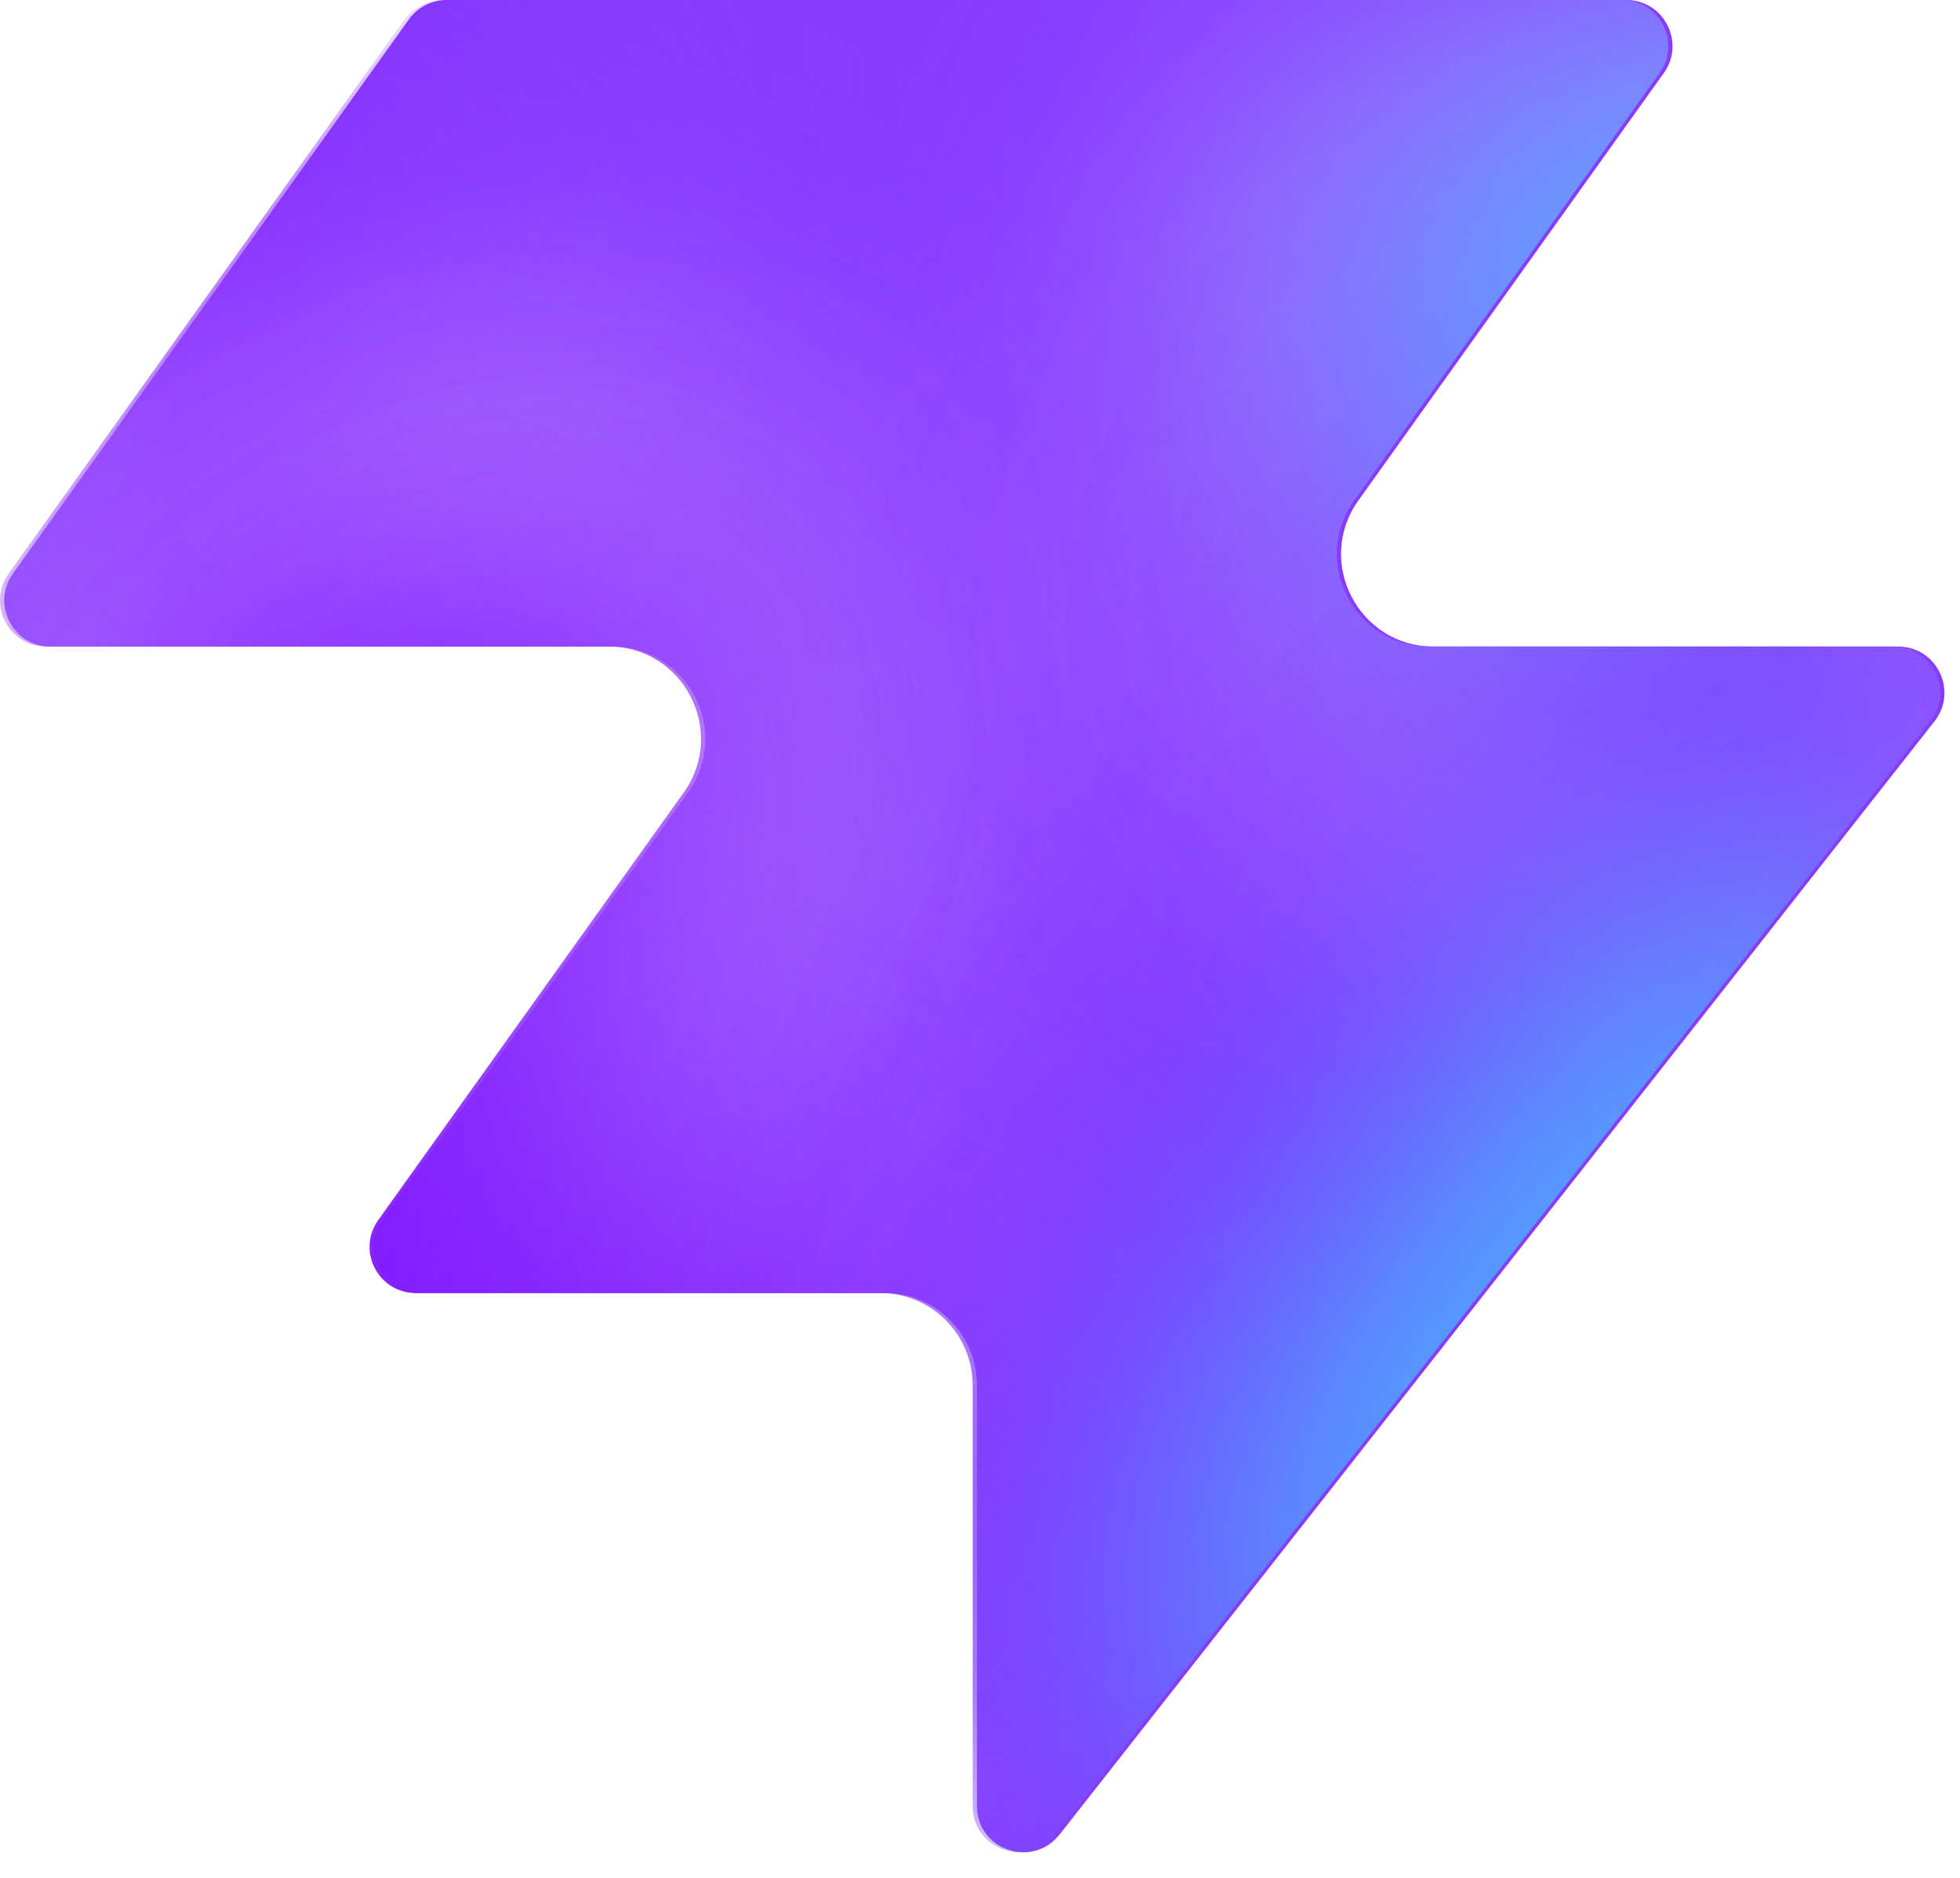
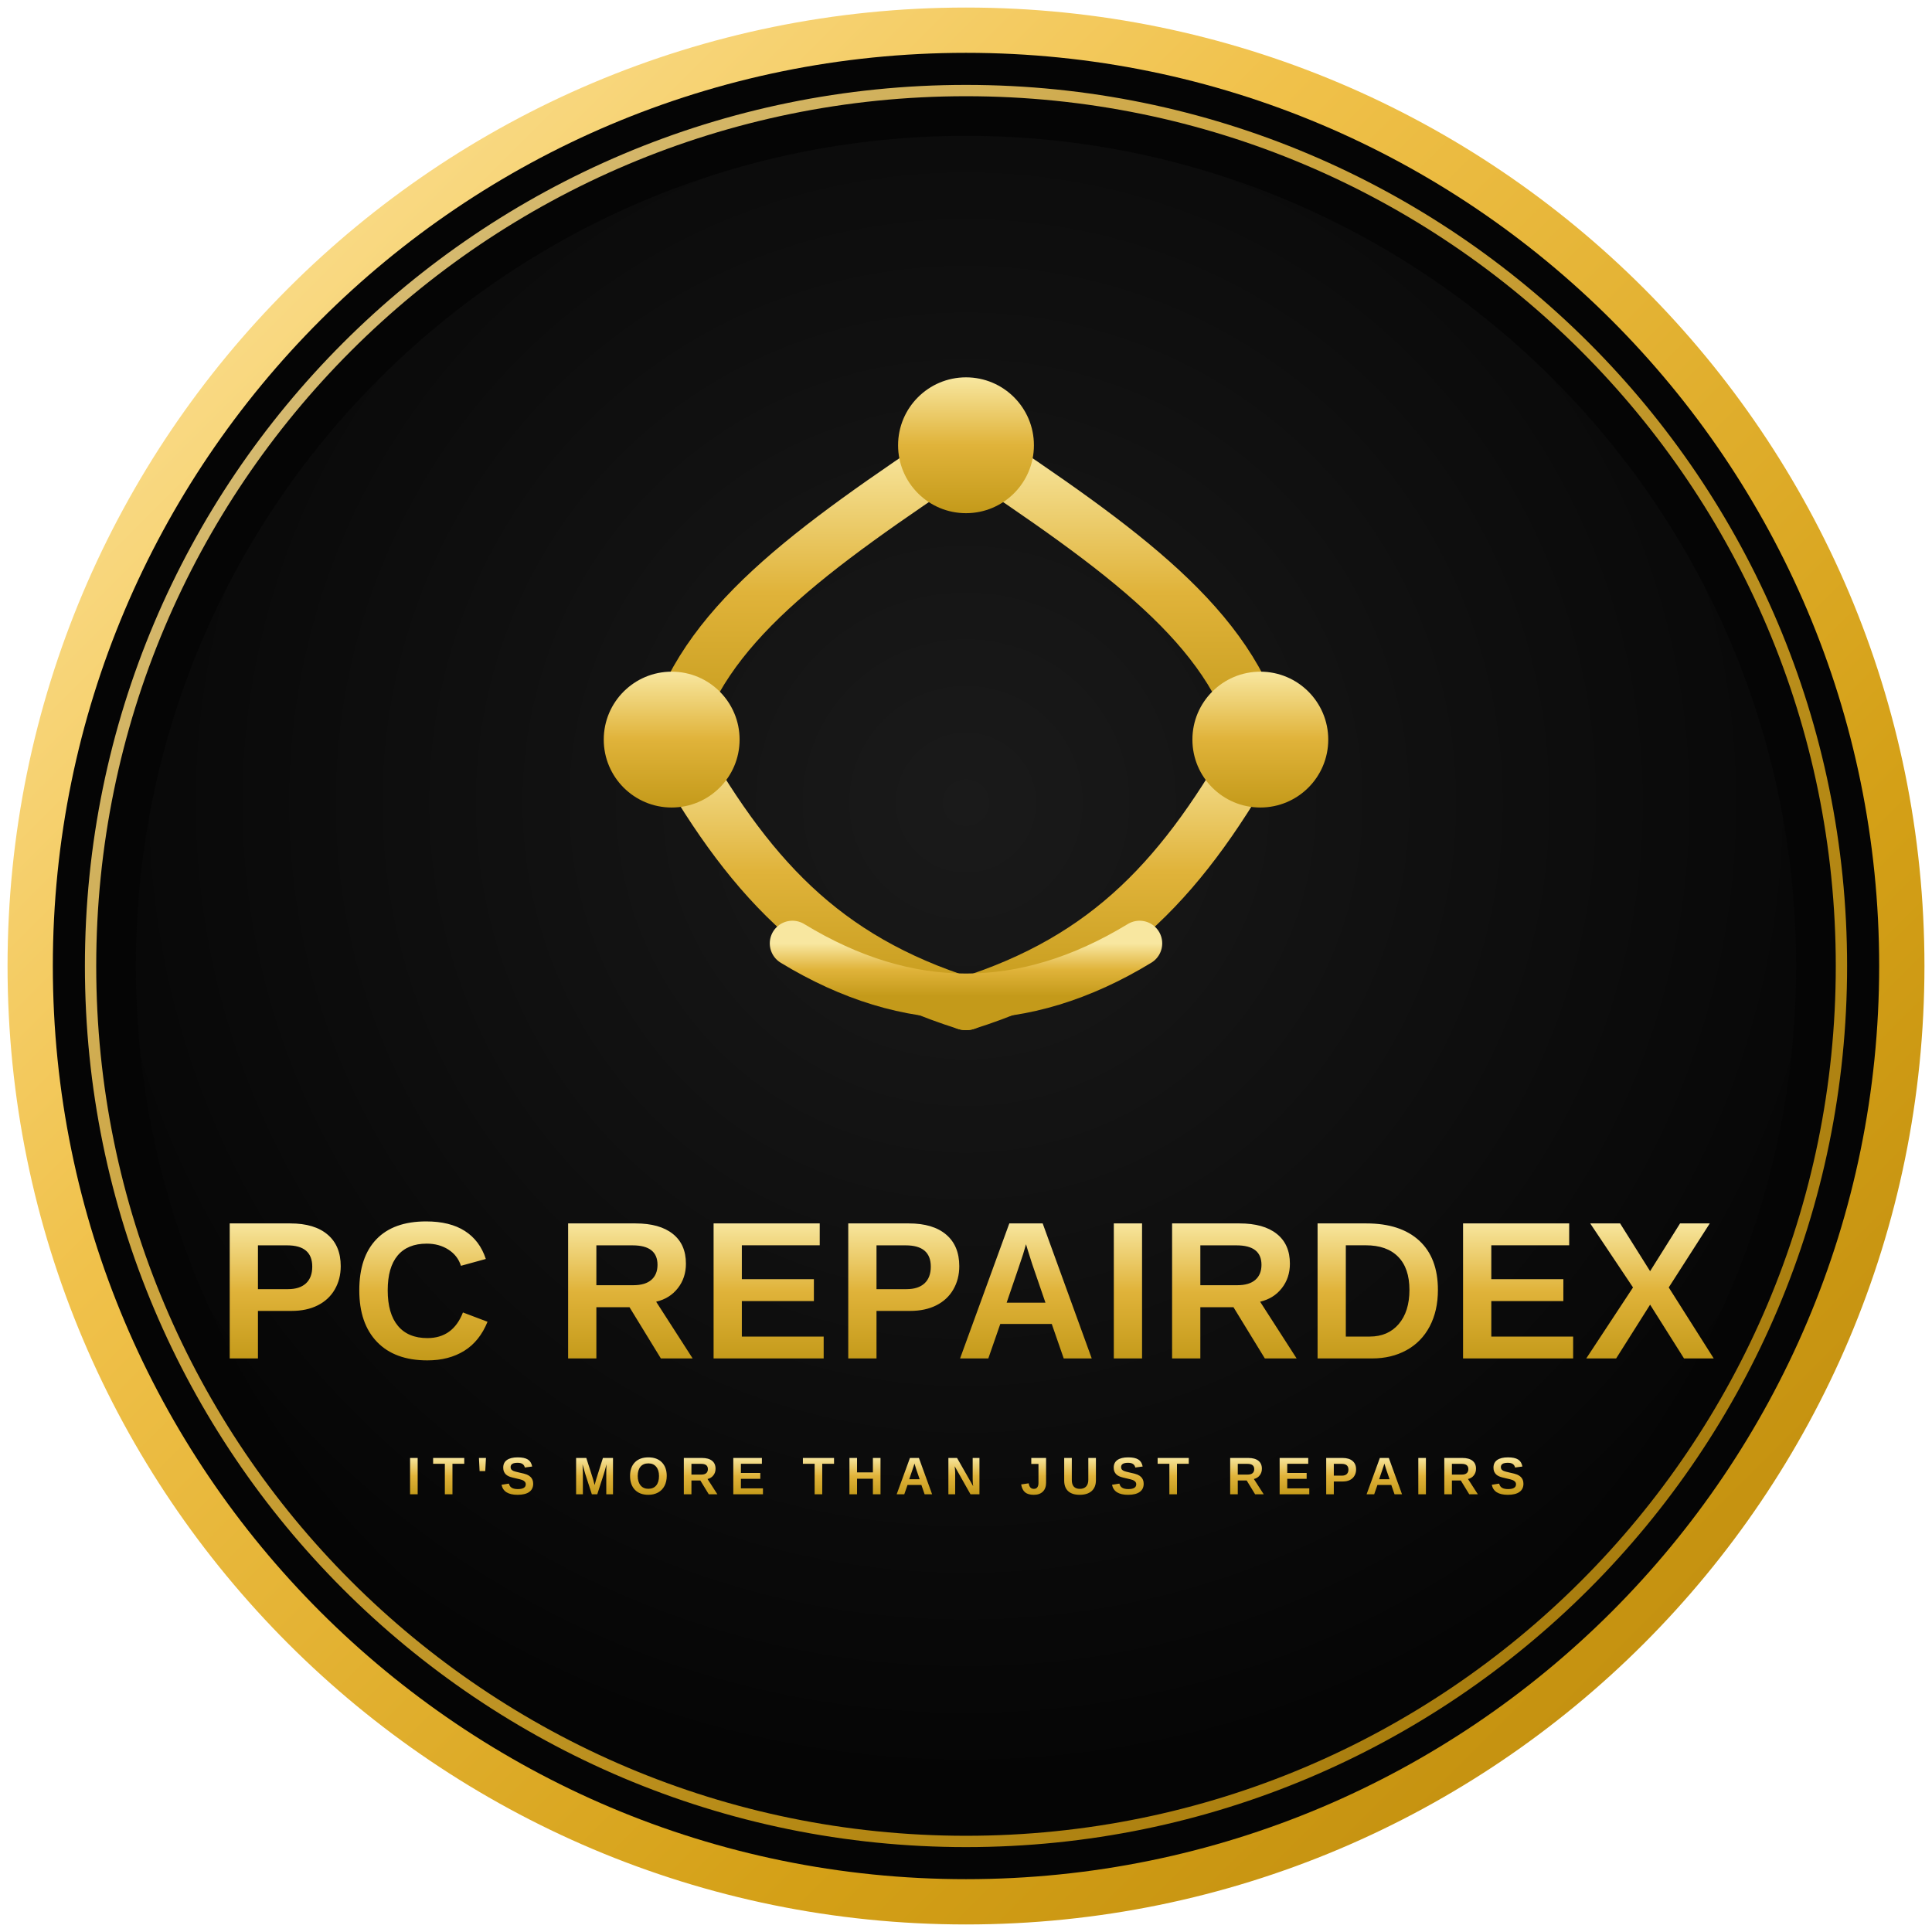
- <svg xmlns="http://www.w3.org/2000/svg" width="48" height="46" fill="none" viewBox="0 0 48 46">
-   <path fill="#863bff" d="M25.946 44.938c-.664.845-2.021.375-2.021-.698V33.937a2.26 2.26 0 0 0-2.262-2.262H10.287c-.92 0-1.456-1.04-.92-1.788l7.48-10.471c1.07-1.497 0-3.578-1.842-3.578H1.237c-.92 0-1.456-1.04-.92-1.788L10.013.474c.214-.297.556-.474.92-.474h28.894c.92 0 1.456 1.04.92 1.788l-7.48 10.471c-1.07 1.498 0 3.579 1.842 3.579h11.377c.943 0 1.473 1.088.89 1.83L25.947 44.94z" style="fill:#863bff;fill:color(display-p3 .525 .23 1);fill-opacity:1" />
-   <mask id="a" width="48" height="46" x="0" y="0" maskUnits="userSpaceOnUse" style="mask-type:alpha">
-     <path fill="#000" d="M25.842 44.938c-.664.844-2.021.375-2.021-.698V33.937a2.26 2.26 0 0 0-2.262-2.262H10.183c-.92 0-1.456-1.04-.92-1.788l7.48-10.471c1.07-1.498 0-3.579-1.842-3.579H1.133c-.92 0-1.456-1.04-.92-1.787L9.91.473c.214-.297.556-.474.92-.474h28.894c.92 0 1.456 1.04.92 1.788l-7.48 10.471c-1.07 1.498 0 3.578 1.842 3.578h11.377c.943 0 1.473 1.088.89 1.832L25.843 44.94z" style="fill:#000;fill-opacity:1" />
-   </mask>
-   <g mask="url(#a)">
-     <g filter="url(#b)">
-       <ellipse cx="5.508" cy="14.704" fill="#ede6ff" rx="5.508" ry="14.704" style="fill:#ede6ff;fill:color(display-p3 .927 .903 1);fill-opacity:1" transform="matrix(.00324 1 1 -.00324 -4.47 31.516)" />
-     </g>
-     <g filter="url(#c)">
-       <ellipse cx="10.399" cy="29.851" fill="#ede6ff" rx="10.399" ry="29.851" style="fill:#ede6ff;fill:color(display-p3 .927 .903 1);fill-opacity:1" transform="matrix(.00324 1 1 -.00324 -39.328 7.883)" />
-     </g>
-     <g filter="url(#d)">
-       <ellipse cx="5.508" cy="30.487" fill="#7e14ff" rx="5.508" ry="30.487" style="fill:#7e14ff;fill:color(display-p3 .492 .077 1);fill-opacity:1" transform="rotate(89.814 -25.913 -14.639)scale(1 -1)" />
-     </g>
-     <g filter="url(#e)">
-       <ellipse cx="5.508" cy="30.599" fill="#7e14ff" rx="5.508" ry="30.599" style="fill:#7e14ff;fill:color(display-p3 .492 .077 1);fill-opacity:1" transform="rotate(89.814 -32.644 -3.334)scale(1 -1)" />
-     </g>
-     <g filter="url(#f)">
-       <ellipse cx="5.508" cy="30.599" fill="#7e14ff" rx="5.508" ry="30.599" style="fill:#7e14ff;fill:color(display-p3 .492 .077 1);fill-opacity:1" transform="matrix(.00324 1 1 -.00324 -34.34 30.47)" />
-     </g>
-     <g filter="url(#g)">
-       <ellipse cx="14.072" cy="22.078" fill="#ede6ff" rx="14.072" ry="22.078" style="fill:#ede6ff;fill:color(display-p3 .927 .903 1);fill-opacity:1" transform="rotate(93.35 24.506 48.493)scale(-1 1)" />
-     </g>
-     <g filter="url(#h)">
-       <ellipse cx="3.47" cy="21.501" fill="#7e14ff" rx="3.47" ry="21.501" style="fill:#7e14ff;fill:color(display-p3 .492 .077 1);fill-opacity:1" transform="rotate(89.009 28.708 47.59)scale(-1 1)" />
-     </g>
-     <g filter="url(#i)">
-       <ellipse cx="3.47" cy="21.501" fill="#7e14ff" rx="3.47" ry="21.501" style="fill:#7e14ff;fill:color(display-p3 .492 .077 1);fill-opacity:1" transform="rotate(89.009 28.708 47.59)scale(-1 1)" />
-     </g>
-     <g filter="url(#j)">
-       <ellipse cx=".387" cy="8.972" fill="#7e14ff" rx="4.407" ry="29.108" style="fill:#7e14ff;fill:color(display-p3 .492 .077 1);fill-opacity:1" transform="rotate(39.51 .387 8.972)" />
-     </g>
-     <g filter="url(#k)">
-       <ellipse cx="47.523" cy="-6.092" fill="#7e14ff" rx="4.407" ry="29.108" style="fill:#7e14ff;fill:color(display-p3 .492 .077 1);fill-opacity:1" transform="rotate(37.892 47.523 -6.092)" />
-     </g>
-     <g filter="url(#l)">
-       <ellipse cx="41.412" cy="6.333" fill="#47bfff" rx="5.971" ry="9.665" style="fill:#47bfff;fill:color(display-p3 .28 .748 1);fill-opacity:1" transform="rotate(37.892 41.412 6.333)" />
-     </g>
-     <g filter="url(#m)">
-       <ellipse cx="-1.879" cy="38.332" fill="#7e14ff" rx="4.407" ry="29.108" style="fill:#7e14ff;fill:color(display-p3 .492 .077 1);fill-opacity:1" transform="rotate(37.892 -1.88 38.332)" />
-     </g>
-     <g filter="url(#n)">
-       <ellipse cx="-1.879" cy="38.332" fill="#7e14ff" rx="4.407" ry="29.108" style="fill:#7e14ff;fill:color(display-p3 .492 .077 1);fill-opacity:1" transform="rotate(37.892 -1.88 38.332)" />
-     </g>
-     <g filter="url(#o)">
-       <ellipse cx="35.651" cy="29.907" fill="#7e14ff" rx="4.407" ry="29.108" style="fill:#7e14ff;fill:color(display-p3 .492 .077 1);fill-opacity:1" transform="rotate(37.892 35.651 29.907)" />
-     </g>
-     <g filter="url(#p)">
-       <ellipse cx="38.418" cy="32.4" fill="#47bfff" rx="5.971" ry="15.297" style="fill:#47bfff;fill:color(display-p3 .28 .748 1);fill-opacity:1" transform="rotate(37.892 38.418 32.4)" />
-     </g>
+ <svg xmlns="http://www.w3.org/2000/svg" viewBox="0 0 512 512" role="img" aria-label="PC REPAIRDEX">
+   <defs>
+     <linearGradient id="gold" x1="0%" y1="0%" x2="100%" y2="100%">
+       <stop offset="0%" stop-color="#FFE9A8" />
+       <stop offset="35%" stop-color="#F0C14A" />
+       <stop offset="70%" stop-color="#D4A017" />
+       <stop offset="100%" stop-color="#B8860B" />
+     </linearGradient>
+     <linearGradient id="goldFlat" x1="0%" y1="0%" x2="0%" y2="100%">
+       <stop offset="0%" stop-color="#F8E7A0" />
+       <stop offset="50%" stop-color="#E0B33A" />
+       <stop offset="100%" stop-color="#C49A1A" />
+     </linearGradient>
+     <radialGradient id="face" cx="50%" cy="40%" r="60%">
+       <stop offset="0%" stop-color="#1a1a1a" />
+       <stop offset="100%" stop-color="#050505" />
+     </radialGradient>
+   </defs>
+   <circle cx="256" cy="256" r="248" fill="#050505" />
+   <circle cx="256" cy="256" r="248" fill="none" stroke="url(#gold)" stroke-width="12" />
+   <circle cx="256" cy="256" r="232" fill="none" stroke="url(#gold)" stroke-width="3" opacity="0.85" />
+   <circle cx="256" cy="256" r="220" fill="url(#face)" />
+   <g fill="none" stroke="url(#goldFlat)" stroke-width="14" stroke-linecap="round" stroke-linejoin="round">
+     <path d="M256 118c-42 28-70 48-78 78" />
+     <path d="M256 118c42 28 70 48 78 78" />
+     <path d="M178 196c20 36 40 58 78 70" />
+     <path d="M334 196c-20 36-40 58-78 70" />
  </g>
-   <defs>
-     <filter id="b" width="60.045" height="41.654" x="-19.77" y="16.149" color-interpolation-filters="sRGB" filterUnits="userSpaceOnUse">
-       <feFlood flood-opacity="0" result="BackgroundImageFix" />
-       <feBlend in="SourceGraphic" in2="BackgroundImageFix" result="shape" />
-       <feGaussianBlur result="effect1_foregroundBlur_2002_17158" stdDeviation="7.659" />
-     </filter>
-     <filter id="c" width="90.34" height="51.437" x="-54.613" y="-7.533" color-interpolation-filters="sRGB" filterUnits="userSpaceOnUse">
-       <feFlood flood-opacity="0" result="BackgroundImageFix" />
-       <feBlend in="SourceGraphic" in2="BackgroundImageFix" result="shape" />
-       <feGaussianBlur result="effect1_foregroundBlur_2002_17158" stdDeviation="7.659" />
-     </filter>
-     <filter id="d" width="79.355" height="29.4" x="-49.64" y="2.03" color-interpolation-filters="sRGB" filterUnits="userSpaceOnUse">
-       <feFlood flood-opacity="0" result="BackgroundImageFix" />
-       <feBlend in="SourceGraphic" in2="BackgroundImageFix" result="shape" />
-       <feGaussianBlur result="effect1_foregroundBlur_2002_17158" stdDeviation="4.596" />
-     </filter>
-     <filter id="e" width="79.579" height="29.4" x="-45.045" y="20.029" color-interpolation-filters="sRGB" filterUnits="userSpaceOnUse">
-       <feFlood flood-opacity="0" result="BackgroundImageFix" />
-       <feBlend in="SourceGraphic" in2="BackgroundImageFix" result="shape" />
-       <feGaussianBlur result="effect1_foregroundBlur_2002_17158" stdDeviation="4.596" />
-     </filter>
-     <filter id="f" width="79.579" height="29.4" x="-43.513" y="21.178" color-interpolation-filters="sRGB" filterUnits="userSpaceOnUse">
-       <feFlood flood-opacity="0" result="BackgroundImageFix" />
-       <feBlend in="SourceGraphic" in2="BackgroundImageFix" result="shape" />
-       <feGaussianBlur result="effect1_foregroundBlur_2002_17158" stdDeviation="4.596" />
-     </filter>
-     <filter id="g" width="74.749" height="58.852" x="15.756" y="-17.901" color-interpolation-filters="sRGB" filterUnits="userSpaceOnUse">
-       <feFlood flood-opacity="0" result="BackgroundImageFix" />
-       <feBlend in="SourceGraphic" in2="BackgroundImageFix" result="shape" />
-       <feGaussianBlur result="effect1_foregroundBlur_2002_17158" stdDeviation="7.659" />
-     </filter>
-     <filter id="h" width="61.377" height="25.362" x="23.548" y="2.284" color-interpolation-filters="sRGB" filterUnits="userSpaceOnUse">
-       <feFlood flood-opacity="0" result="BackgroundImageFix" />
-       <feBlend in="SourceGraphic" in2="BackgroundImageFix" result="shape" />
-       <feGaussianBlur result="effect1_foregroundBlur_2002_17158" stdDeviation="4.596" />
-     </filter>
-     <filter id="i" width="61.377" height="25.362" x="23.548" y="2.284" color-interpolation-filters="sRGB" filterUnits="userSpaceOnUse">
-       <feFlood flood-opacity="0" result="BackgroundImageFix" />
-       <feBlend in="SourceGraphic" in2="BackgroundImageFix" result="shape" />
-       <feGaussianBlur result="effect1_foregroundBlur_2002_17158" stdDeviation="4.596" />
-     </filter>
-     <filter id="j" width="56.045" height="63.649" x="-27.636" y="-22.853" color-interpolation-filters="sRGB" filterUnits="userSpaceOnUse">
-       <feFlood flood-opacity="0" result="BackgroundImageFix" />
-       <feBlend in="SourceGraphic" in2="BackgroundImageFix" result="shape" />
-       <feGaussianBlur result="effect1_foregroundBlur_2002_17158" stdDeviation="4.596" />
-     </filter>
-     <filter id="k" width="54.814" height="64.646" x="20.116" y="-38.415" color-interpolation-filters="sRGB" filterUnits="userSpaceOnUse">
-       <feFlood flood-opacity="0" result="BackgroundImageFix" />
-       <feBlend in="SourceGraphic" in2="BackgroundImageFix" result="shape" />
-       <feGaussianBlur result="effect1_foregroundBlur_2002_17158" stdDeviation="4.596" />
-     </filter>
-     <filter id="l" width="33.541" height="35.313" x="24.641" y="-11.323" color-interpolation-filters="sRGB" filterUnits="userSpaceOnUse">
-       <feFlood flood-opacity="0" result="BackgroundImageFix" />
-       <feBlend in="SourceGraphic" in2="BackgroundImageFix" result="shape" />
-       <feGaussianBlur result="effect1_foregroundBlur_2002_17158" stdDeviation="4.596" />
-     </filter>
-     <filter id="m" width="54.814" height="64.646" x="-29.286" y="6.009" color-interpolation-filters="sRGB" filterUnits="userSpaceOnUse">
-       <feFlood flood-opacity="0" result="BackgroundImageFix" />
-       <feBlend in="SourceGraphic" in2="BackgroundImageFix" result="shape" />
-       <feGaussianBlur result="effect1_foregroundBlur_2002_17158" stdDeviation="4.596" />
-     </filter>
-     <filter id="n" width="54.814" height="64.646" x="-29.286" y="6.009" color-interpolation-filters="sRGB" filterUnits="userSpaceOnUse">
-       <feFlood flood-opacity="0" result="BackgroundImageFix" />
-       <feBlend in="SourceGraphic" in2="BackgroundImageFix" result="shape" />
-       <feGaussianBlur result="effect1_foregroundBlur_2002_17158" stdDeviation="4.596" />
-     </filter>
-     <filter id="o" width="54.814" height="64.646" x="8.244" y="-2.416" color-interpolation-filters="sRGB" filterUnits="userSpaceOnUse">
-       <feFlood flood-opacity="0" result="BackgroundImageFix" />
-       <feBlend in="SourceGraphic" in2="BackgroundImageFix" result="shape" />
-       <feGaussianBlur result="effect1_foregroundBlur_2002_17158" stdDeviation="4.596" />
-     </filter>
-     <filter id="p" width="39.409" height="43.623" x="18.713" y="10.588" color-interpolation-filters="sRGB" filterUnits="userSpaceOnUse">
-       <feFlood flood-opacity="0" result="BackgroundImageFix" />
-       <feBlend in="SourceGraphic" in2="BackgroundImageFix" result="shape" />
-       <feGaussianBlur result="effect1_foregroundBlur_2002_17158" stdDeviation="4.596" />
-     </filter>
-   </defs>
+   <circle cx="256" cy="118" r="18" fill="url(#goldFlat)" />
+   <circle cx="178" cy="196" r="18" fill="url(#goldFlat)" />
+   <circle cx="334" cy="196" r="18" fill="url(#goldFlat)" />
+   <path d="M210 250 Q256 278 302 250" fill="none" stroke="url(#goldFlat)" stroke-width="12" stroke-linecap="round" />
+   <line x1="96" y1="300" x2="416" y2="300" stroke="url(#gold)" stroke-width="3" opacity="0.9" />
+   <text x="256" y="360" text-anchor="middle" font-family="Arial Black, Arial, sans-serif" font-size="52" font-weight="800" fill="url(#goldFlat)" letter-spacing="1">PC REPAIRDEX</text>
+   <line x1="130" y1="390" x2="165" y2="390" stroke="url(#gold)" stroke-width="2" />
+   <line x1="347" y1="390" x2="382" y2="390" stroke="url(#gold)" stroke-width="2" />
+   <text x="256" y="396" text-anchor="middle" font-family="Arial, Helvetica, sans-serif" font-size="14" font-weight="600" fill="url(#goldFlat)" letter-spacing="3">IT'S MORE THAN JUST REPAIRS</text>
</svg>
